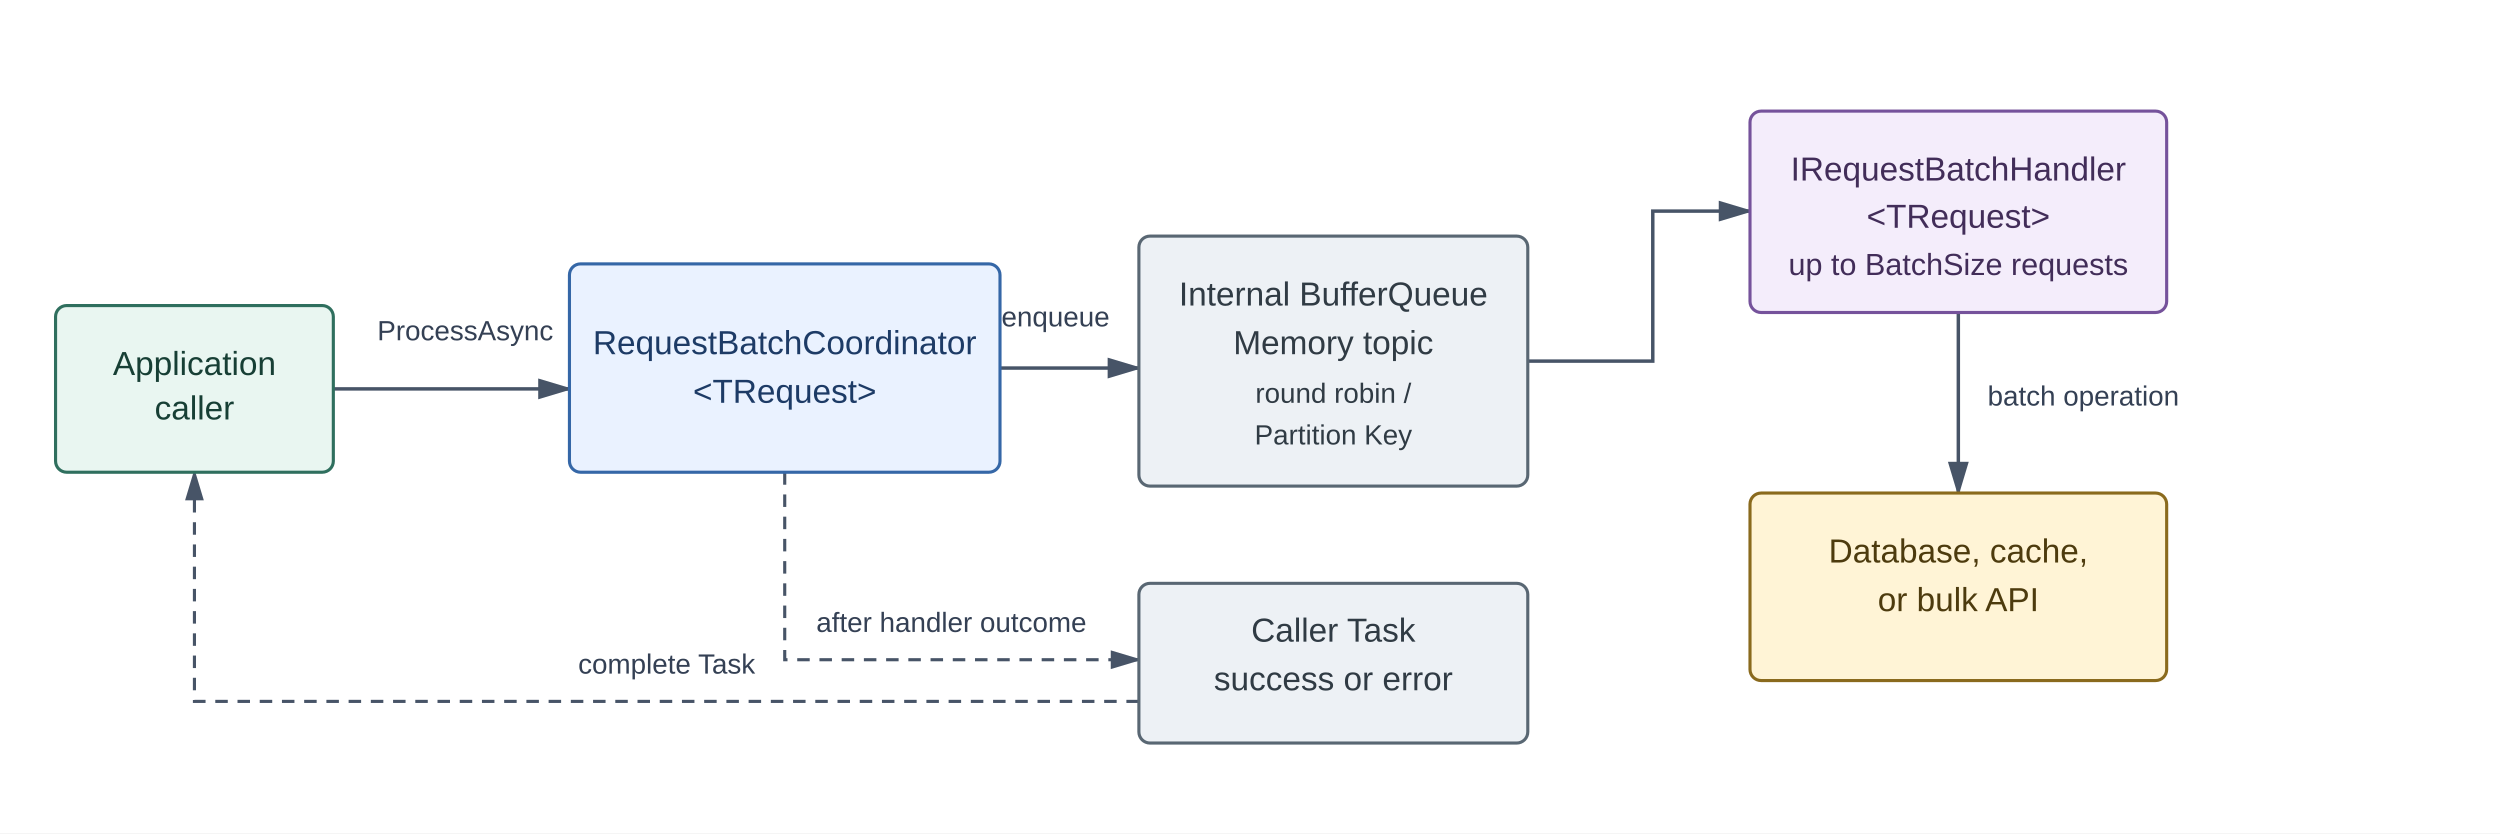
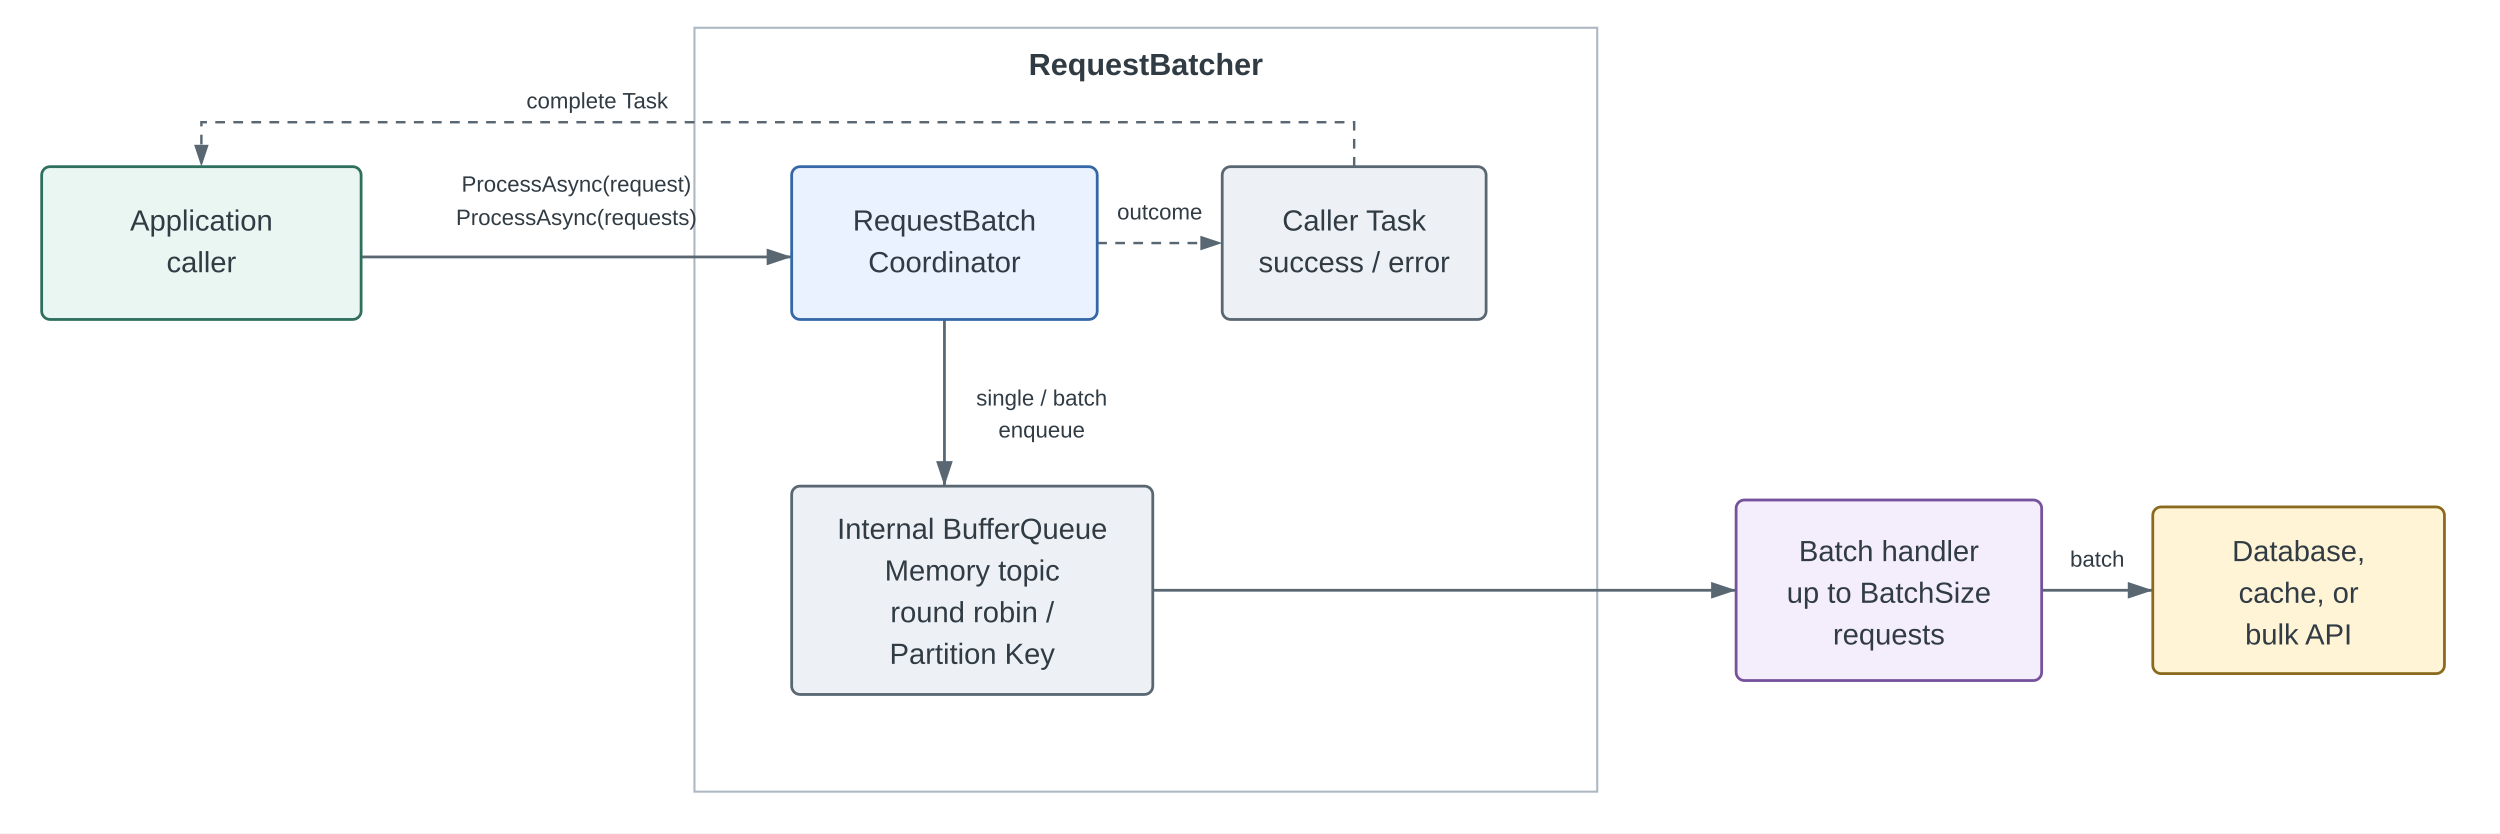
<svg xmlns="http://www.w3.org/2000/svg" width="1800" height="600" viewBox="0 0 1800 600" role="img" aria-labelledby="title description">
  <defs>
-     <marker id="arrow" viewBox="0 0 10 6" refX="9" refY="3" markerWidth="10" markerHeight="6" orient="auto">
-       <path d="M 0 0 L 10 3 L 0 6 z" fill="#475467" />
+     <marker id="arrow" markerWidth="10" markerHeight="10" refX="9" refY="3" orient="auto" markerUnits="strokeWidth">
+       <path d="M0,0 L0,6 L9,3 z" fill="#596773" />
    </marker>
+     <style>
+       text {
+         font-family: Arial, Helvetica, sans-serif;
+         letter-spacing: 0;
+       }
+       .boundary {
+         fill: #ffffff;
+         stroke: #aeb8c2;
+         stroke-width: 1.5;
+       }
+       .client {
+         fill: #e9f6f1;
+         stroke: #2f6f5e;
+       }
+       .gateway {
+         fill: #eaf2ff;
+         stroke: #3567a7;
+       }
+       .core {
+         fill: #edf1f5;
+         stroke: #596773;
+       }
+       .handler {
+         fill: #f4edfb;
+         stroke: #75529b;
+       }
+       .storage {
+         fill: #fff4d6;
+         stroke: #8a6a1d;
+       }
+       .node {
+         stroke-width: 2;
+         rx: 6;
+       }
+       .node-label {
+         fill: #303b44;
+         font-size: 21px;
+         text-anchor: middle;
+       }
+       .boundary-label {
+         fill: #303b44;
+         font-size: 22px;
+         font-weight: 600;
+         text-anchor: middle;
+       }
+       .edge {
+         fill: none;
+         stroke: #596773;
+         stroke-width: 2;
+         marker-end: url(#arrow);
+       }
+       .result-edge {
+         fill: none;
+         stroke: #596773;
+         stroke-width: 1.75;
+         stroke-dasharray: 7 6;
+         marker-end: url(#arrow);
+       }
+       .edge-label {
+         fill: #303b44;
+         font-size: 16px;
+         text-anchor: middle;
+       }
+     </style>
  </defs>
  <rect width="1800" height="600" fill="#ffffff" />
-   <g fill="none" stroke="#475467" stroke-width="2.5" marker-end="url(#arrow)">
-     <path d="M 240 280 H 410" />
-     <path d="M 720 265 H 820" />
-     <path d="M 1100 260 H 1190 V 152 H 1260" />
-     <path d="M 1410 225 V 355" />
-   </g>
-   <g fill="none" stroke="#475467" stroke-width="2.25" stroke-dasharray="9 7" marker-end="url(#arrow)">
-     <path d="M 565 340 V 475 H 820" />
-     <path d="M 820 505 H 140 V 340" />
-   </g>
-   <g stroke-width="2.25">
-     <rect x="40" y="220" width="200" height="120" rx="8" fill="#e9f6f1" stroke="#2f6f5e" />
-     <rect x="410" y="190" width="310" height="150" rx="8" fill="#eaf2ff" stroke="#3567a7" />
-     <rect x="820" y="170" width="280" height="180" rx="8" fill="#edf1f5" stroke="#596773" />
-     <rect x="1260" y="80" width="300" height="145" rx="8" fill="#f4edfb" stroke="#75529b" />
-     <rect x="1260" y="355" width="300" height="135" rx="8" fill="#fff4d6" stroke="#8a6a1d" />
-     <rect x="820" y="420" width="280" height="115" rx="8" fill="#edf1f5" stroke="#596773" />
-   </g>
-   <g font-family="Arial, PingFang SC, Microsoft YaHei, sans-serif" font-size="20" fill="#344054" text-anchor="middle">
-     <text x="335" y="245">ProcessAsync</text>
-     <text x="760" y="235">enqueue</text>
-     <text x="1500" y="292">batch operation</text>
-     <text x="685" y="455">after handler outcome</text>
-     <text x="480" y="485">complete Task</text>
-   </g>
-   <g font-family="Arial, PingFang SC, Microsoft YaHei, sans-serif" text-anchor="middle">
-     <g fill="#173f35" font-size="24">
-       <text x="140" y="270">Application</text>
-       <text x="140" y="302">caller</text>
-     </g>
-     <g fill="#1d3b66" font-size="24">
-       <text x="565" y="255">RequestBatchCoordinator</text>
-       <text x="565" y="290">&lt;TRequest&gt;</text>
-     </g>
-     <g fill="#303b44" font-size="24">
-       <text x="960" y="220">Internal BufferQueue</text>
-       <text x="960" y="255">Memory topic</text>
-       <text x="960" y="290" font-size="20">round robin /</text>
-       <text x="960" y="320" font-size="20">Partition Key</text>
-     </g>
-     <g fill="#422d59" font-size="24">
-       <text x="1410" y="130">IRequestBatchHandler</text>
-       <text x="1410" y="164">&lt;TRequest&gt;</text>
-       <text x="1410" y="198" font-size="22">up to BatchSize requests</text>
-     </g>
-     <g fill="#4d3b0e" font-size="24">
-       <text x="1410" y="405">Database, cache,</text>
-       <text x="1410" y="440">or bulk API</text>
-     </g>
-     <g fill="#303b44" font-size="24">
-       <text x="960" y="462">Caller Task</text>
-       <text x="960" y="497">success or error</text>
-     </g>
-   </g>
+   <rect class="boundary" x="500" y="20" width="650" height="550" />
+   <text class="boundary-label" x="825" y="54">RequestBatcher</text>
+   <path class="edge" d="M260 185 H570" />
+   <path class="edge" d="M680 230 V350" />
+   <path class="edge" d="M830 425 H1250" />
+   <path class="edge" d="M1470 425 H1550" />
+   <path class="result-edge" d="M790 175 H880" />
+   <path class="result-edge" d="M975 120 V88 H145 V120" />
+   <text class="edge-label" x="415" y="138">ProcessAsync(request)</text>
+   <text class="edge-label" x="415" y="162">ProcessAsync(requests)</text>
+   <text class="edge-label" x="750" y="292">single / batch</text>
+   <text class="edge-label" x="750" y="315">enqueue</text>
+   <text class="edge-label" x="835" y="158">outcome</text>
+   <text class="edge-label" x="430" y="78">complete Task</text>
+   <text class="edge-label" x="1510" y="408">batch</text>
+   <rect class="node client" x="30" y="120" width="230" height="110" />
+   <text class="node-label" x="145" y="166">Application</text>
+   <text class="node-label" x="145" y="196">caller</text>
+   <rect class="node gateway" x="570" y="120" width="220" height="110" />
+   <text class="node-label" x="680" y="166">RequestBatch</text>
+   <text class="node-label" x="680" y="196">Coordinator</text>
+   <rect class="node core" x="880" y="120" width="190" height="110" />
+   <text class="node-label" x="975" y="166">Caller Task</text>
+   <text class="node-label" x="975" y="196">success / error</text>
+   <rect class="node core" x="570" y="350" width="260" height="150" />
+   <text class="node-label" x="700" y="388">Internal BufferQueue</text>
+   <text class="node-label" x="700" y="418">Memory topic</text>
+   <text class="node-label" x="700" y="448">round robin /</text>
+   <text class="node-label" x="700" y="478">Partition Key</text>
+   <rect class="node handler" x="1250" y="360" width="220" height="130" />
+   <text class="node-label" x="1360" y="404">Batch handler</text>
+   <text class="node-label" x="1360" y="434">up to BatchSize</text>
+   <text class="node-label" x="1360" y="464">requests</text>
+   <rect class="node storage" x="1550" y="365" width="210" height="120" />
+   <text class="node-label" x="1655" y="404">Database,</text>
+   <text class="node-label" x="1655" y="434">cache, or</text>
+   <text class="node-label" x="1655" y="464">bulk API</text>
</svg>
